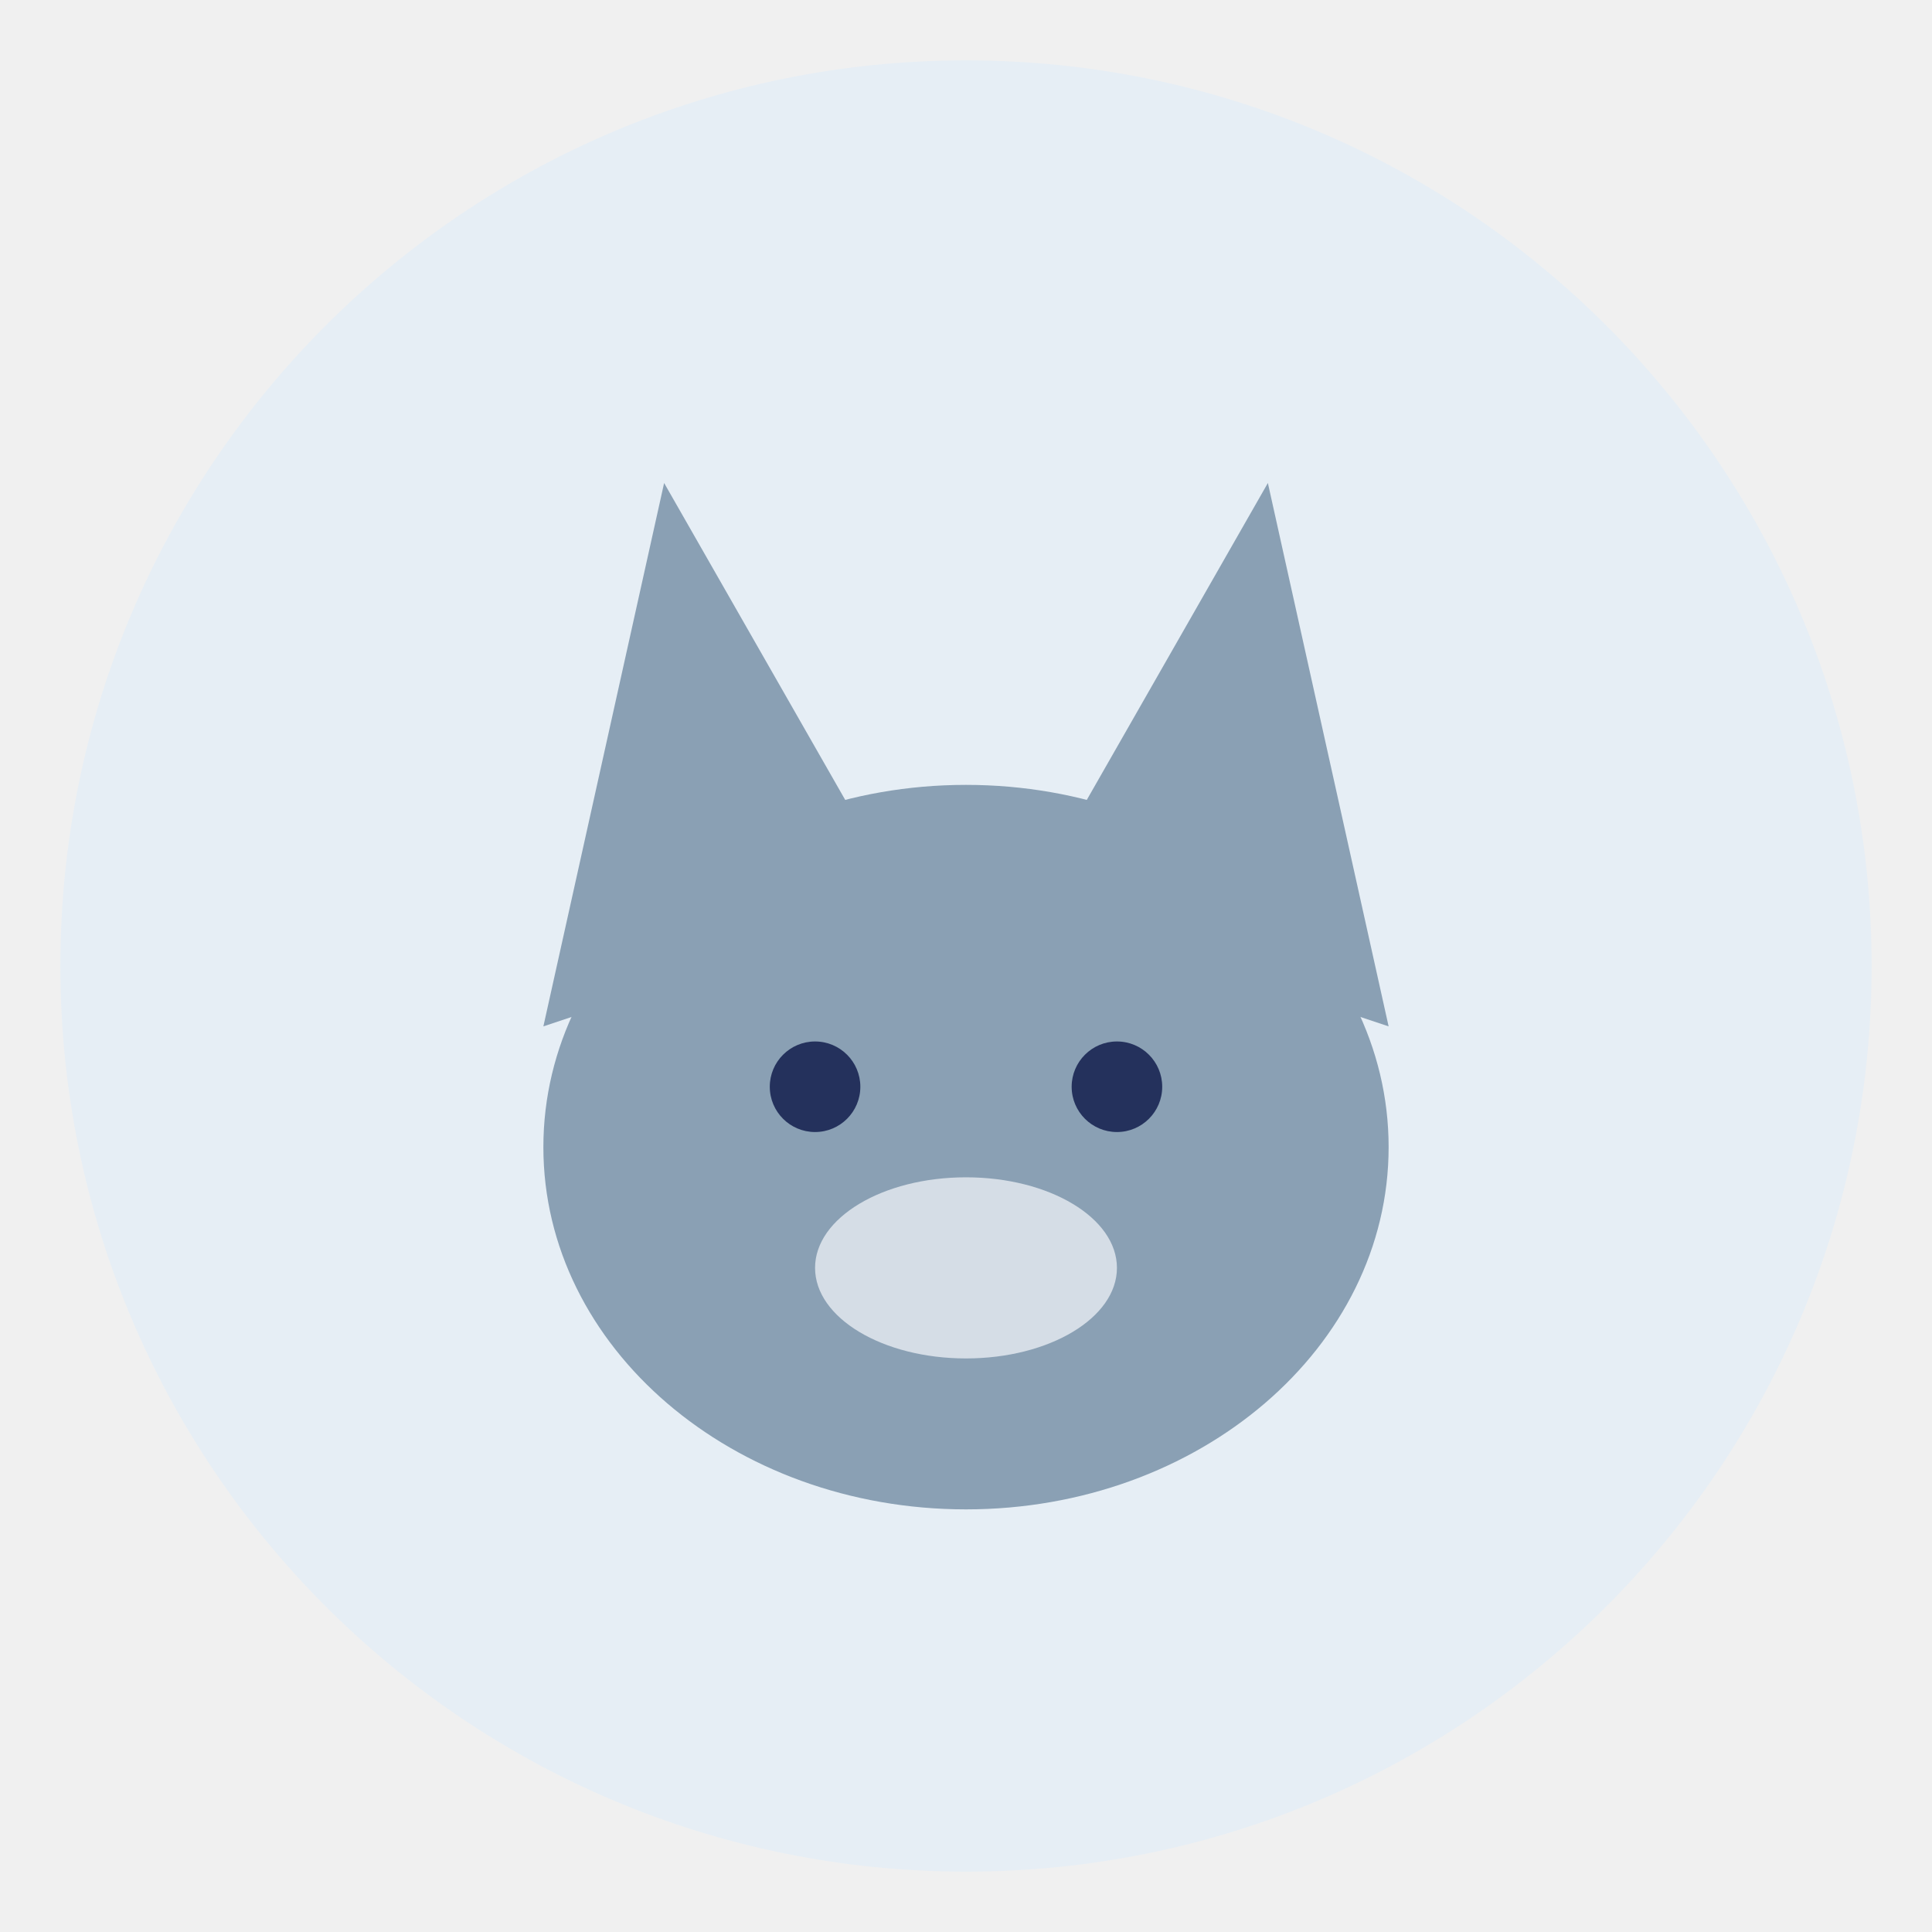
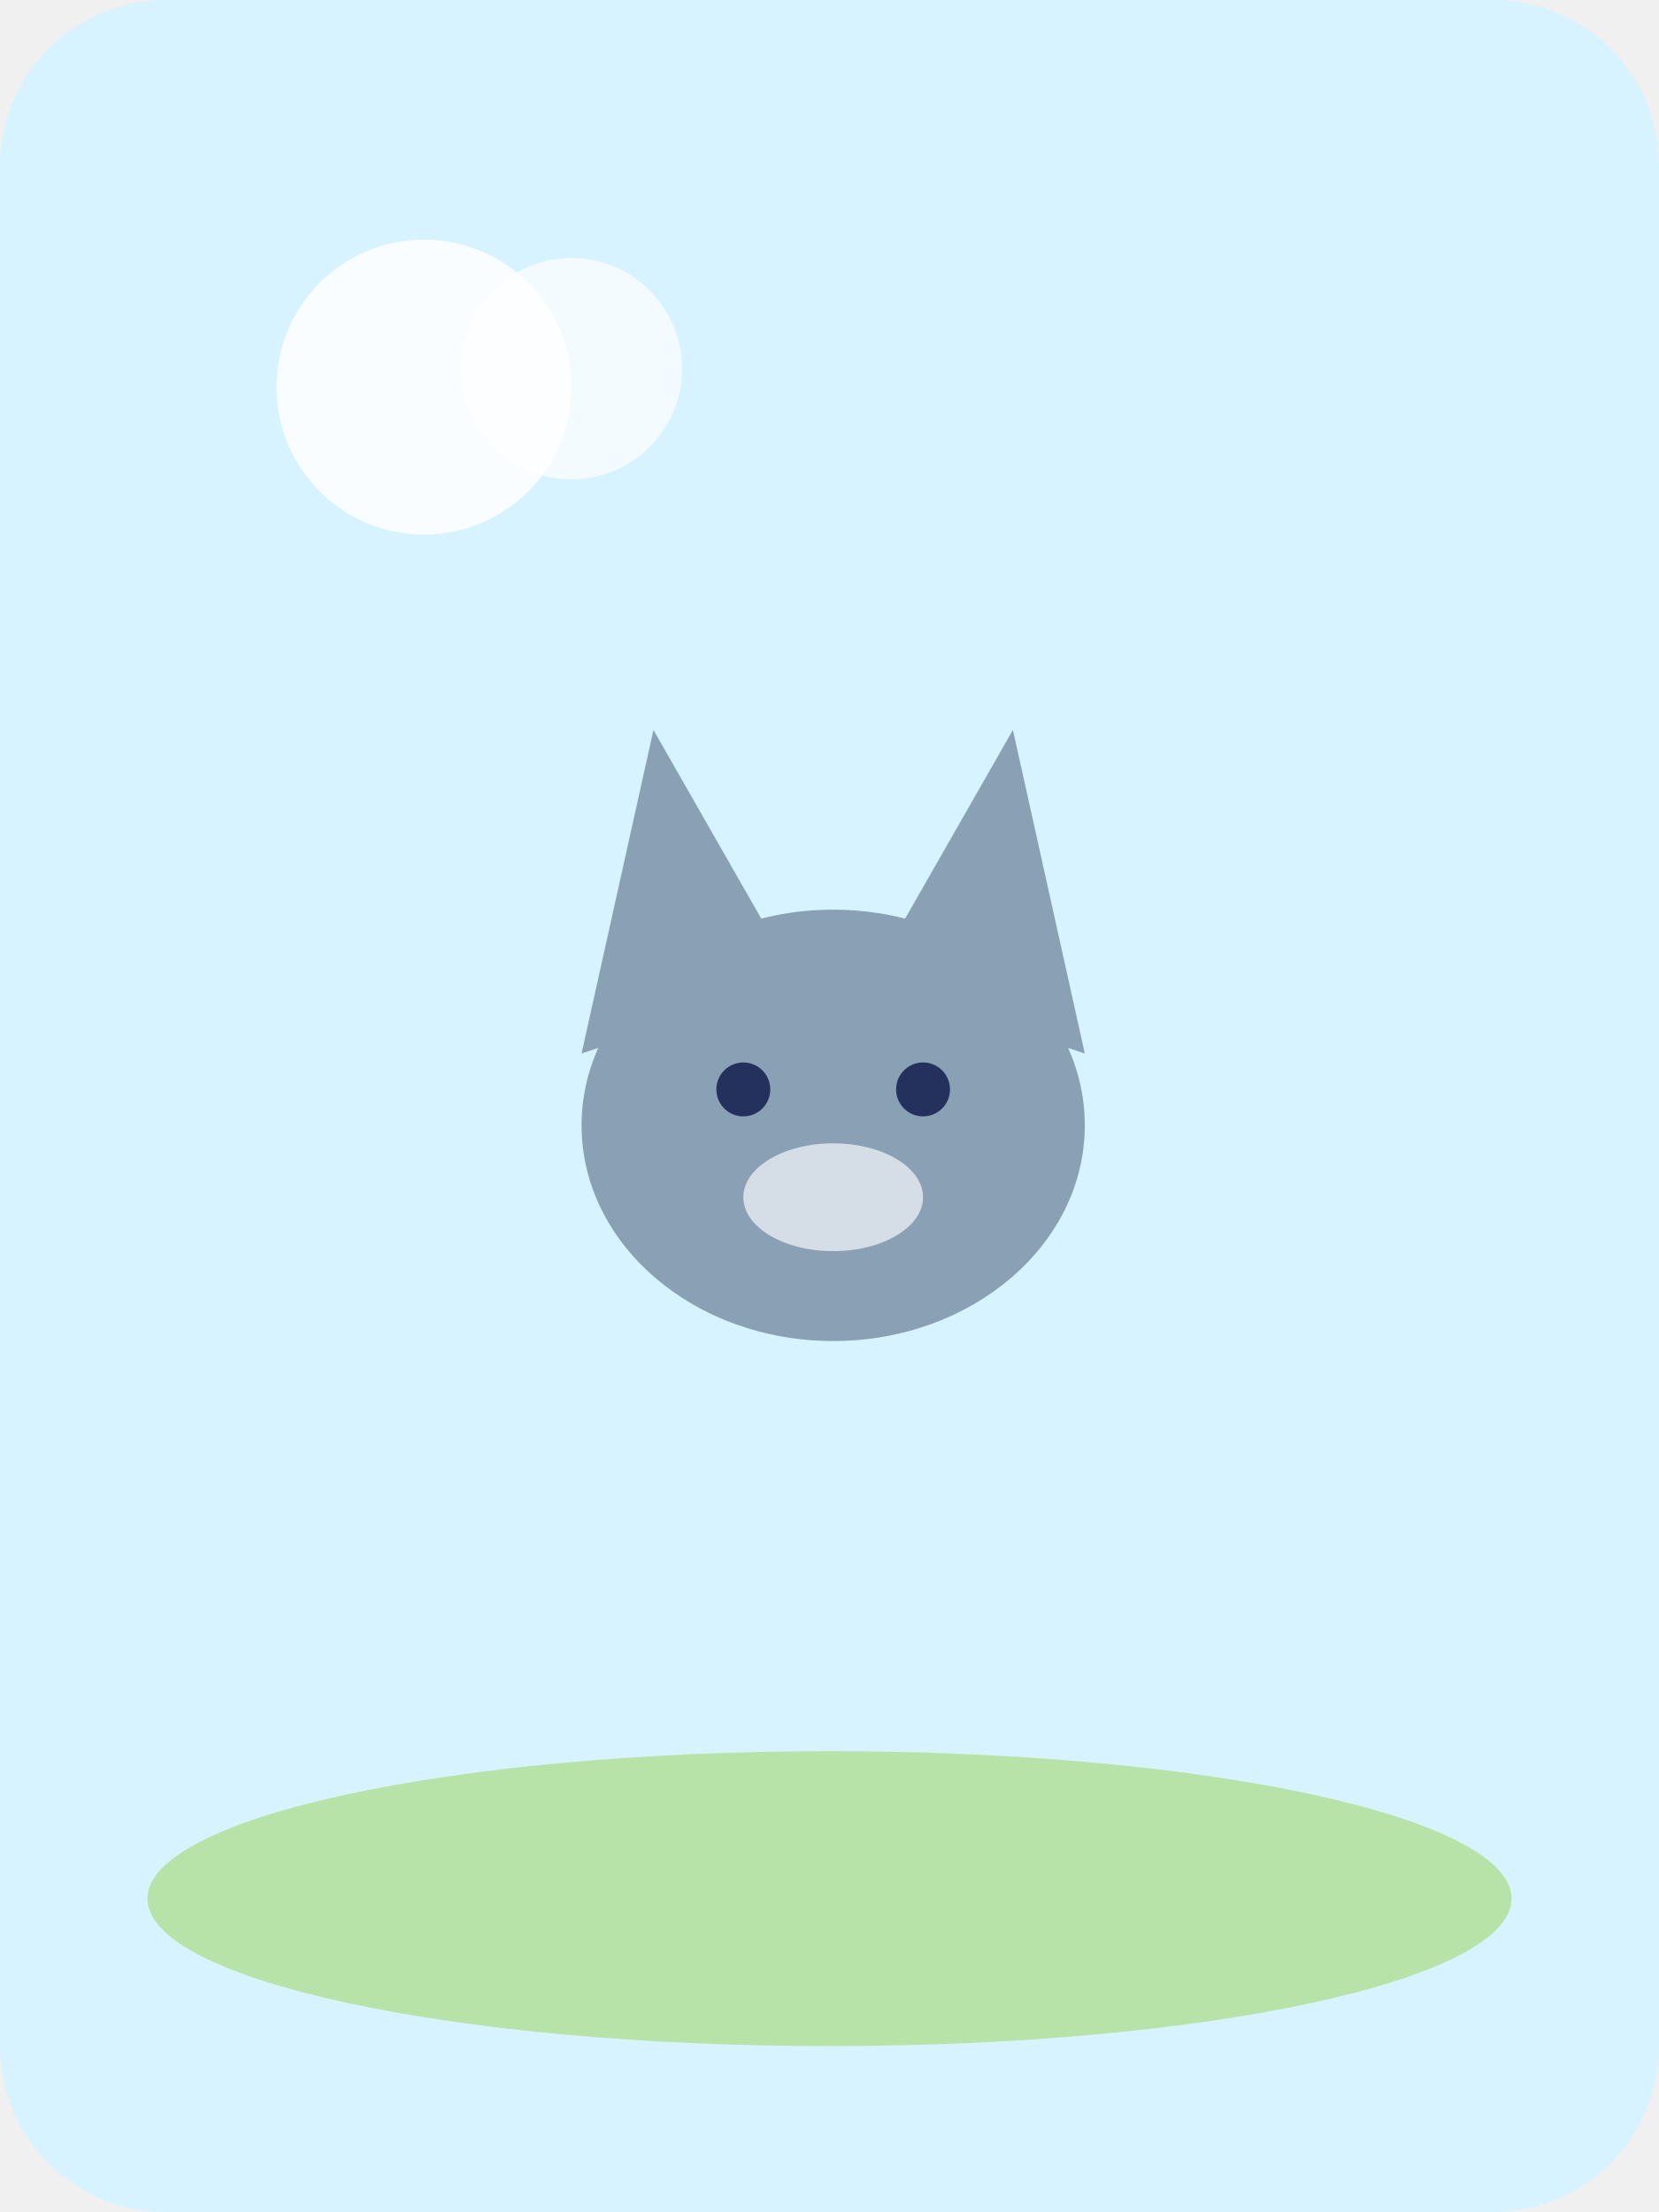
- <svg xmlns="http://www.w3.org/2000/svg" viewBox="0 0 64 64">
-   <circle cx="32" cy="32" r="30" fill="#e6eef5" />
-   <path d="M18 34 L22 16 L30 30 Z" fill="#8aa0b4" />
-   <path d="M46 34 L42 16 L34 30 Z" fill="#8aa0b4" />
-   <ellipse cx="32" cy="38" rx="14" ry="12" fill="#8aa0b4" />
-   <ellipse cx="32" cy="42" rx="5" ry="3" fill="#d5dde6" />
-   <circle cx="27" cy="36" r="1.5" fill="#24315c" />
-   <circle cx="37" cy="36" r="1.5" fill="#24315c" />
+ <svg xmlns="http://www.w3.org/2000/svg" viewBox="0 0 180 240">
+   <rect width="180" height="240" rx="18" fill="#d7f3ff" />
+   <circle cx="46" cy="42" r="16" fill="#fff" opacity=".85" />
+   <circle cx="62" cy="40" r="12" fill="#fff" opacity=".7" />
+   <ellipse cx="90" cy="206" rx="74" ry="16" fill="#b7e3a8" />
+   <g transform="translate(28,48) scale(1.95)">
+     <path d="M18 34 L22 16 L30 30 Z" fill="#8aa0b4" />
+     <path d="M46 34 L42 16 L34 30 Z" fill="#8aa0b4" />
+     <ellipse cx="32" cy="38" rx="14" ry="12" fill="#8aa0b4" />
+     <ellipse cx="32" cy="42" rx="5" ry="3" fill="#d5dde6" />
+     <circle cx="27" cy="36" r="1.5" fill="#24315c" />
+     <circle cx="37" cy="36" r="1.5" fill="#24315c" />
+   </g>
</svg>
